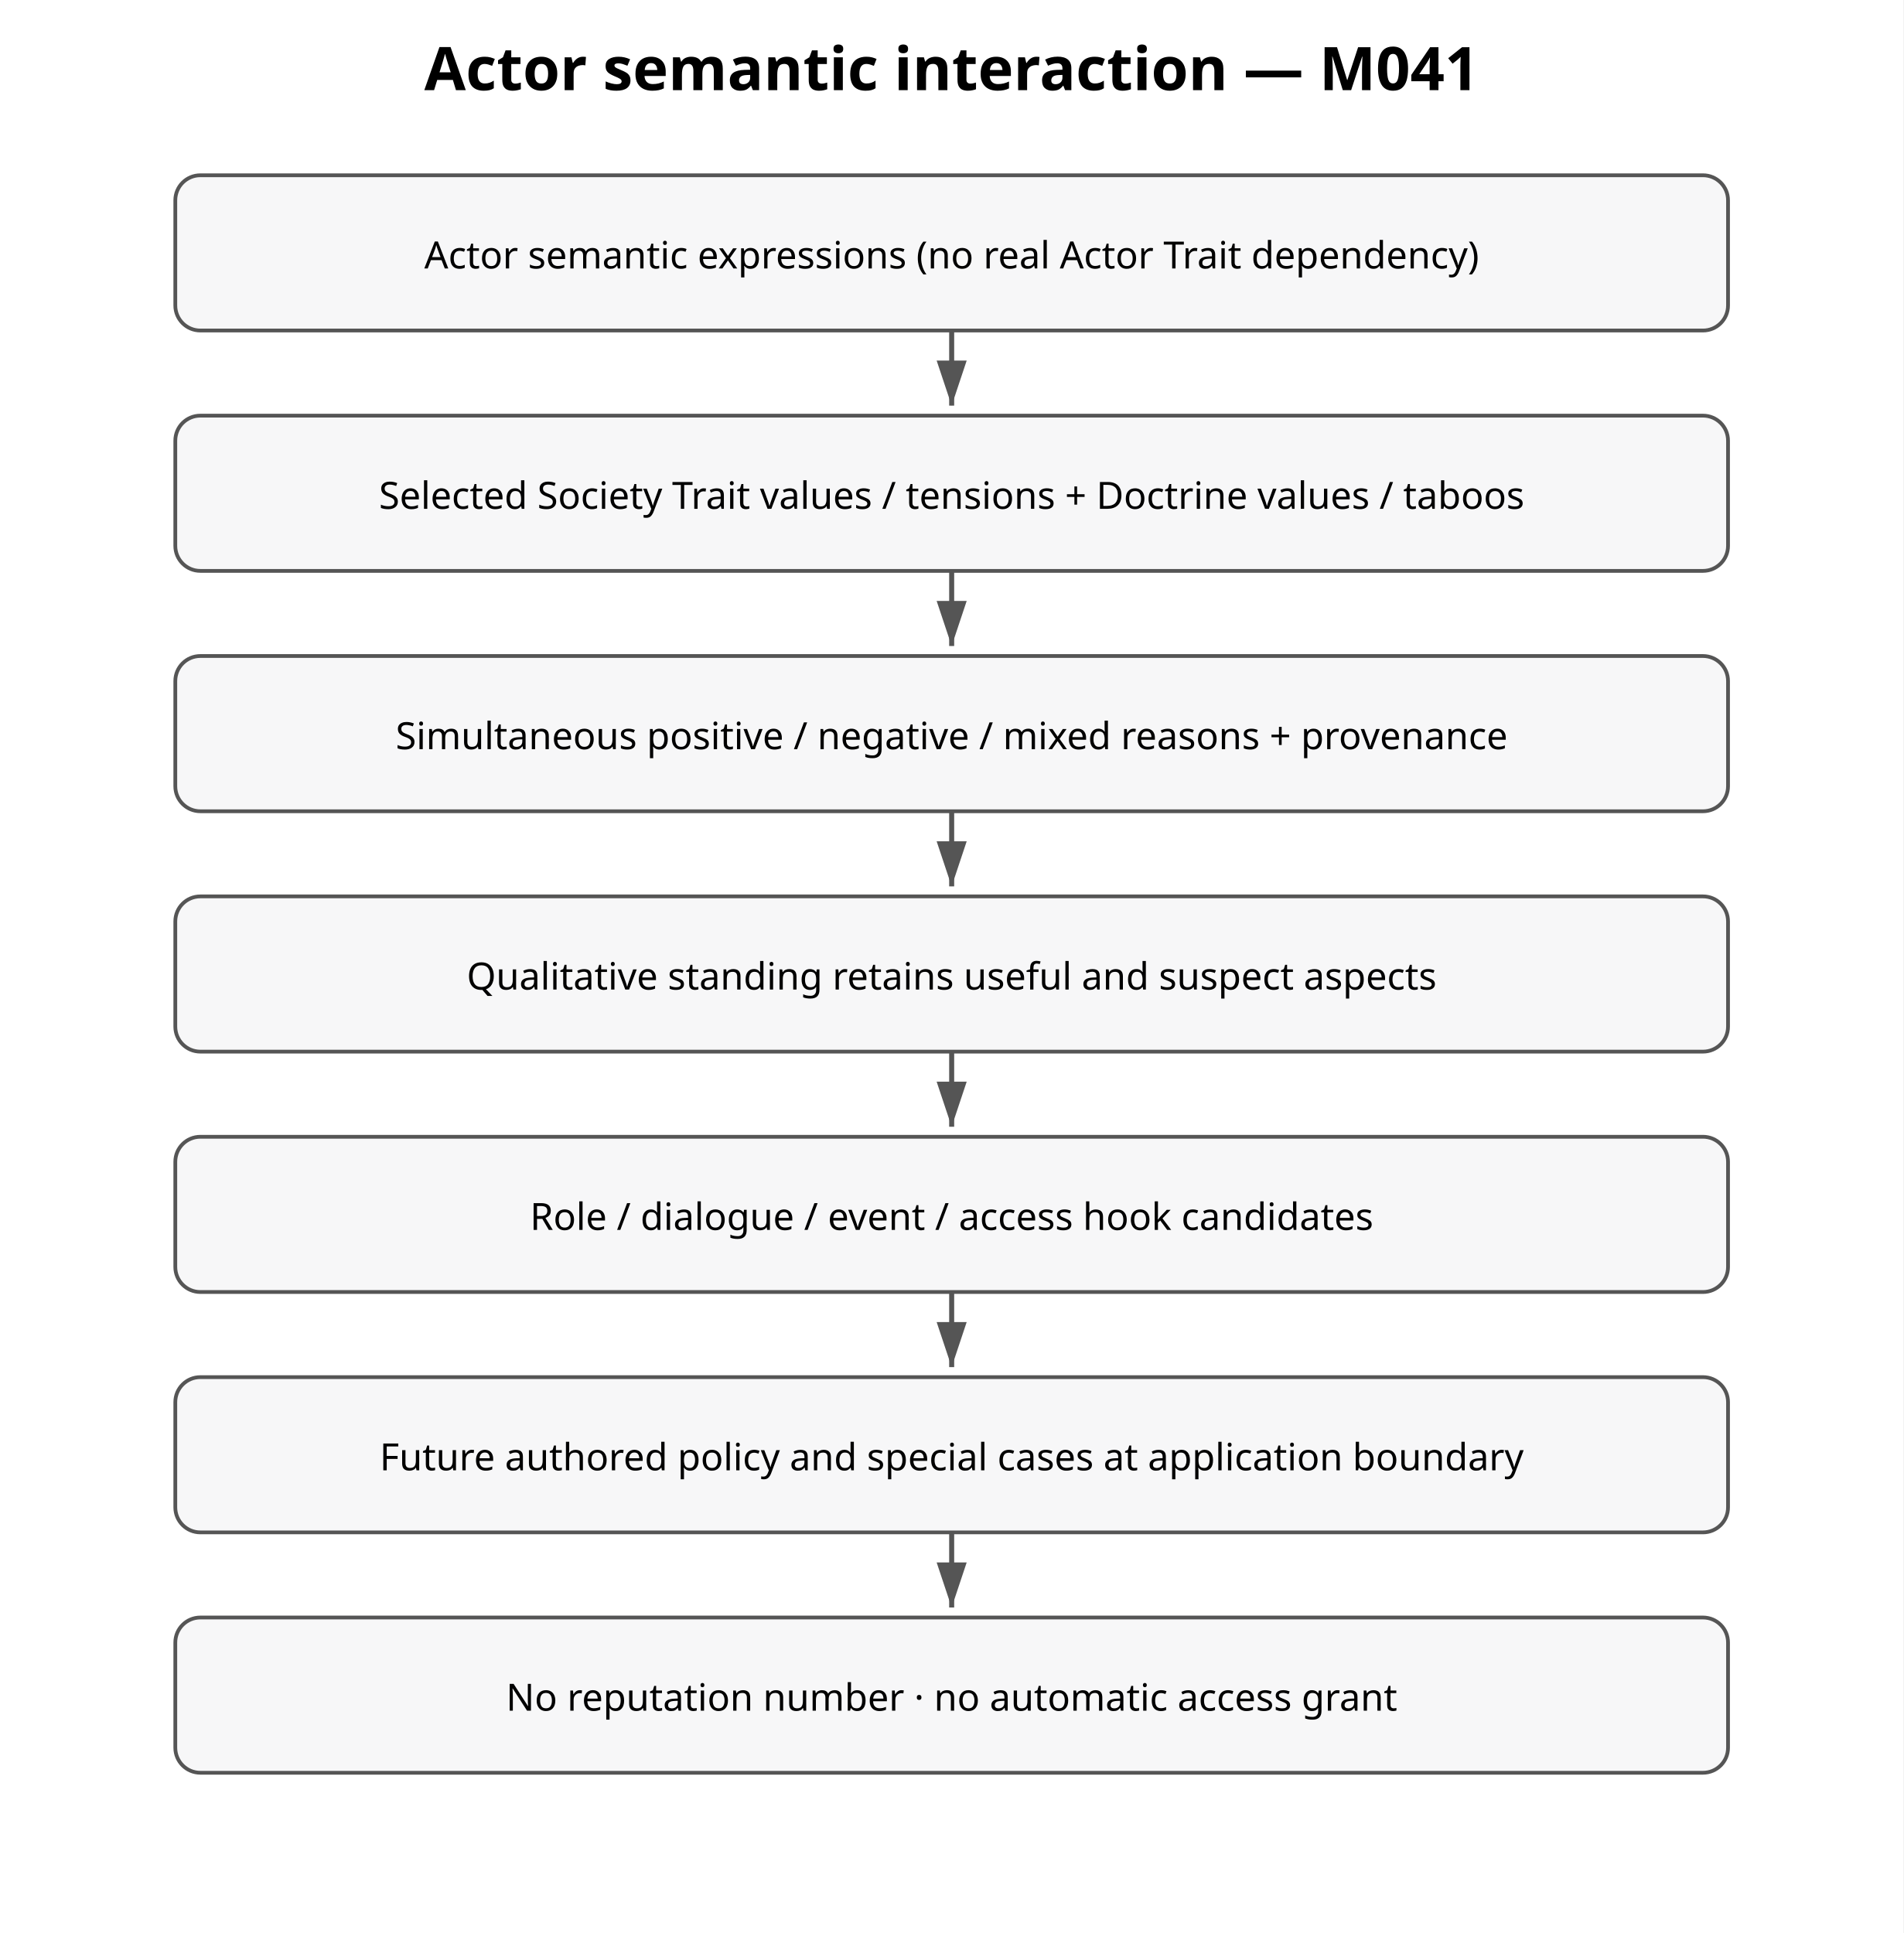
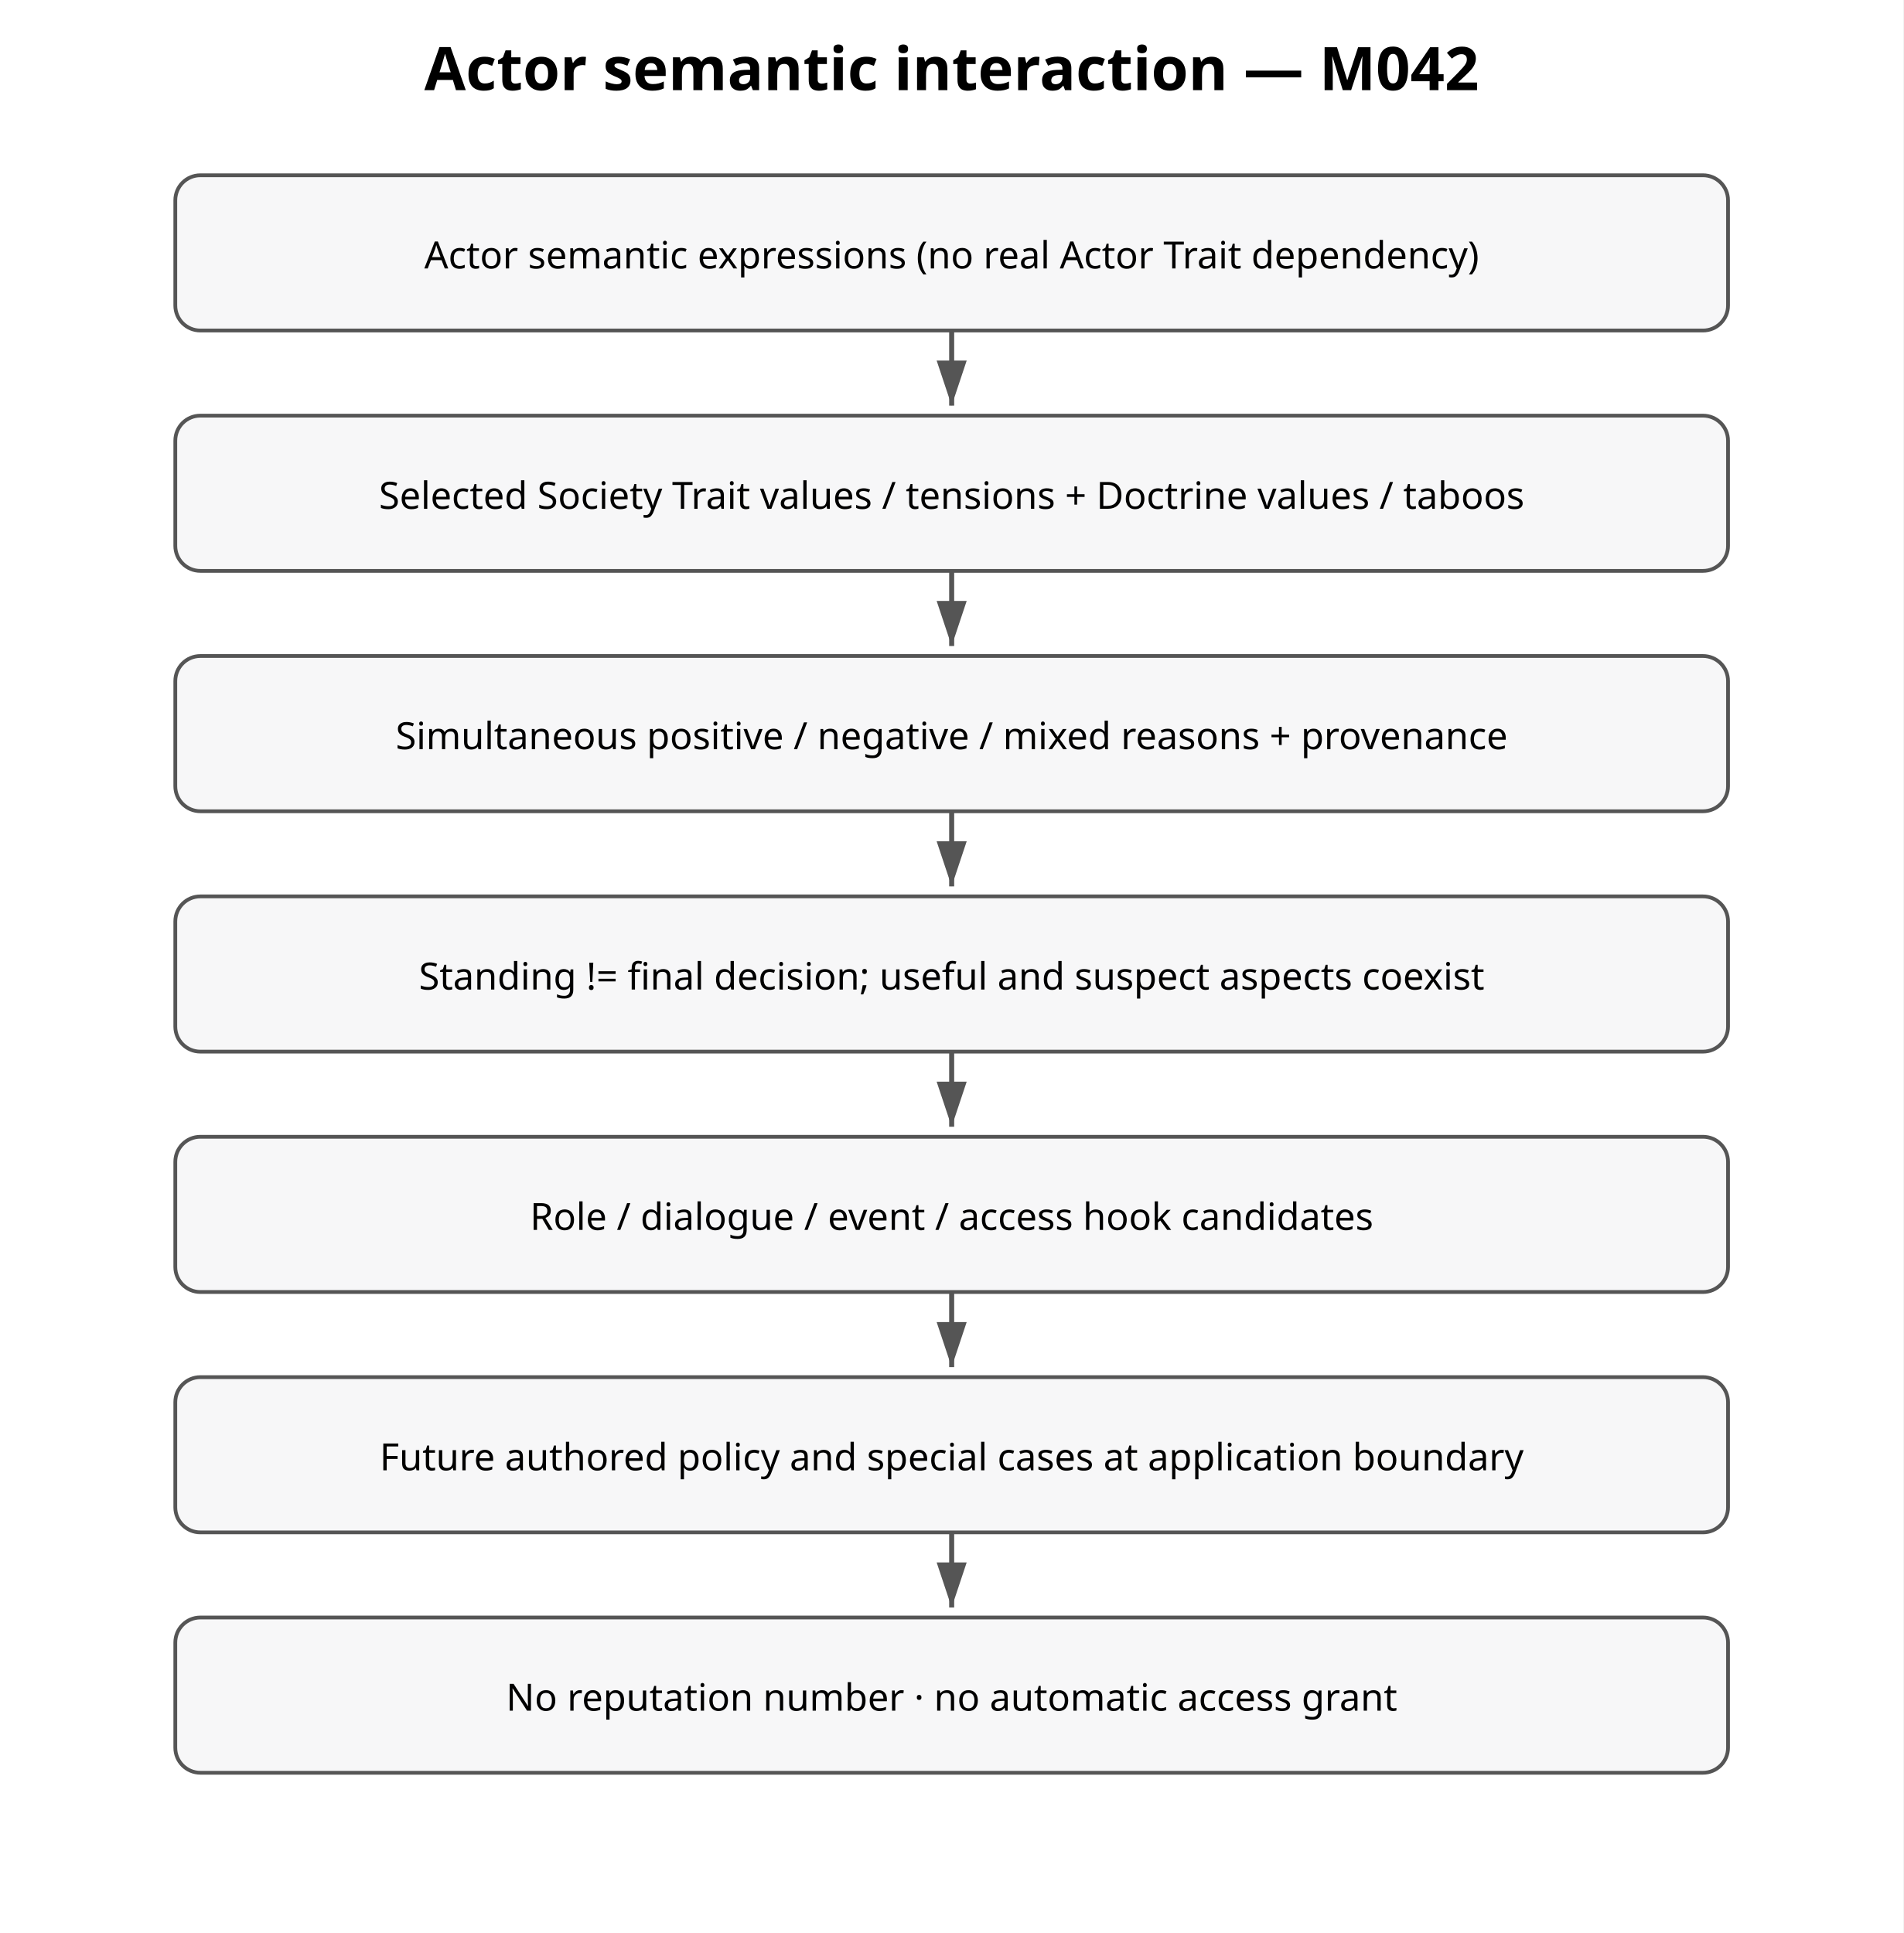
<svg xmlns="http://www.w3.org/2000/svg" width="760" height="772" viewBox="0 0 760 772">
  <defs>
    <marker id="a" markerWidth="10" markerHeight="10" refX="9" refY="3" orient="auto">
      <path d="M0,0 L0,6 L9,3 z" fill="#555" />
    </marker>
  </defs>
  <rect width="100%" height="100%" fill="white" />
-   <text x="380" y="36" text-anchor="middle" font-family="sans-serif" font-size="24" font-weight="700">Actor semantic interaction — M041</text>
+   <text x="380" y="36" text-anchor="middle" font-family="sans-serif" font-size="24" font-weight="700">Actor semantic interaction — M042</text>
  <rect x="70" y="70" width="620" height="62" rx="10" fill="#f7f7f8" stroke="#555" stroke-width="1.5" />
  <text x="380" y="102.0" text-anchor="middle" dominant-baseline="middle" font-family="sans-serif" font-size="15">Actor semantic expressions (no real Actor Trait dependency)</text>
  <rect x="70" y="166" width="620" height="62" rx="10" fill="#f7f7f8" stroke="#555" stroke-width="1.5" />
  <text x="380" y="198.0" text-anchor="middle" dominant-baseline="middle" font-family="sans-serif" font-size="15">Selected Society Trait values / tensions + Doctrine values / taboos</text>
  <line x1="380" y1="132" x2="380" y2="162" stroke="#555" stroke-width="2" marker-end="url(#a)" />
  <rect x="70" y="262" width="620" height="62" rx="10" fill="#f7f7f8" stroke="#555" stroke-width="1.5" />
  <text x="380" y="294.0" text-anchor="middle" dominant-baseline="middle" font-family="sans-serif" font-size="15">Simultaneous positive / negative / mixed reasons + provenance</text>
  <line x1="380" y1="228" x2="380" y2="258" stroke="#555" stroke-width="2" marker-end="url(#a)" />
  <rect x="70" y="358" width="620" height="62" rx="10" fill="#f7f7f8" stroke="#555" stroke-width="1.5" />
-   <text x="380" y="390.0" text-anchor="middle" dominant-baseline="middle" font-family="sans-serif" font-size="15">Qualitative standing retains useful and suspect aspects</text>
+   <text x="380" y="390.0" text-anchor="middle" dominant-baseline="middle" font-family="sans-serif" font-size="15">Standing != final decision; useful and suspect aspects coexist</text>
  <line x1="380" y1="324" x2="380" y2="354" stroke="#555" stroke-width="2" marker-end="url(#a)" />
  <rect x="70" y="454" width="620" height="62" rx="10" fill="#f7f7f8" stroke="#555" stroke-width="1.5" />
  <text x="380" y="486.0" text-anchor="middle" dominant-baseline="middle" font-family="sans-serif" font-size="15">Role / dialogue / event / access hook candidates</text>
  <line x1="380" y1="420" x2="380" y2="450" stroke="#555" stroke-width="2" marker-end="url(#a)" />
  <rect x="70" y="550" width="620" height="62" rx="10" fill="#f7f7f8" stroke="#555" stroke-width="1.5" />
  <text x="380" y="582.0" text-anchor="middle" dominant-baseline="middle" font-family="sans-serif" font-size="15">Future authored policy and special cases at application boundary</text>
  <line x1="380" y1="516" x2="380" y2="546" stroke="#555" stroke-width="2" marker-end="url(#a)" />
  <rect x="70" y="646" width="620" height="62" rx="10" fill="#f7f7f8" stroke="#555" stroke-width="1.5" />
  <text x="380" y="678.0" text-anchor="middle" dominant-baseline="middle" font-family="sans-serif" font-size="15">No reputation number · no automatic access grant</text>
  <line x1="380" y1="612" x2="380" y2="642" stroke="#555" stroke-width="2" marker-end="url(#a)" />
</svg>
